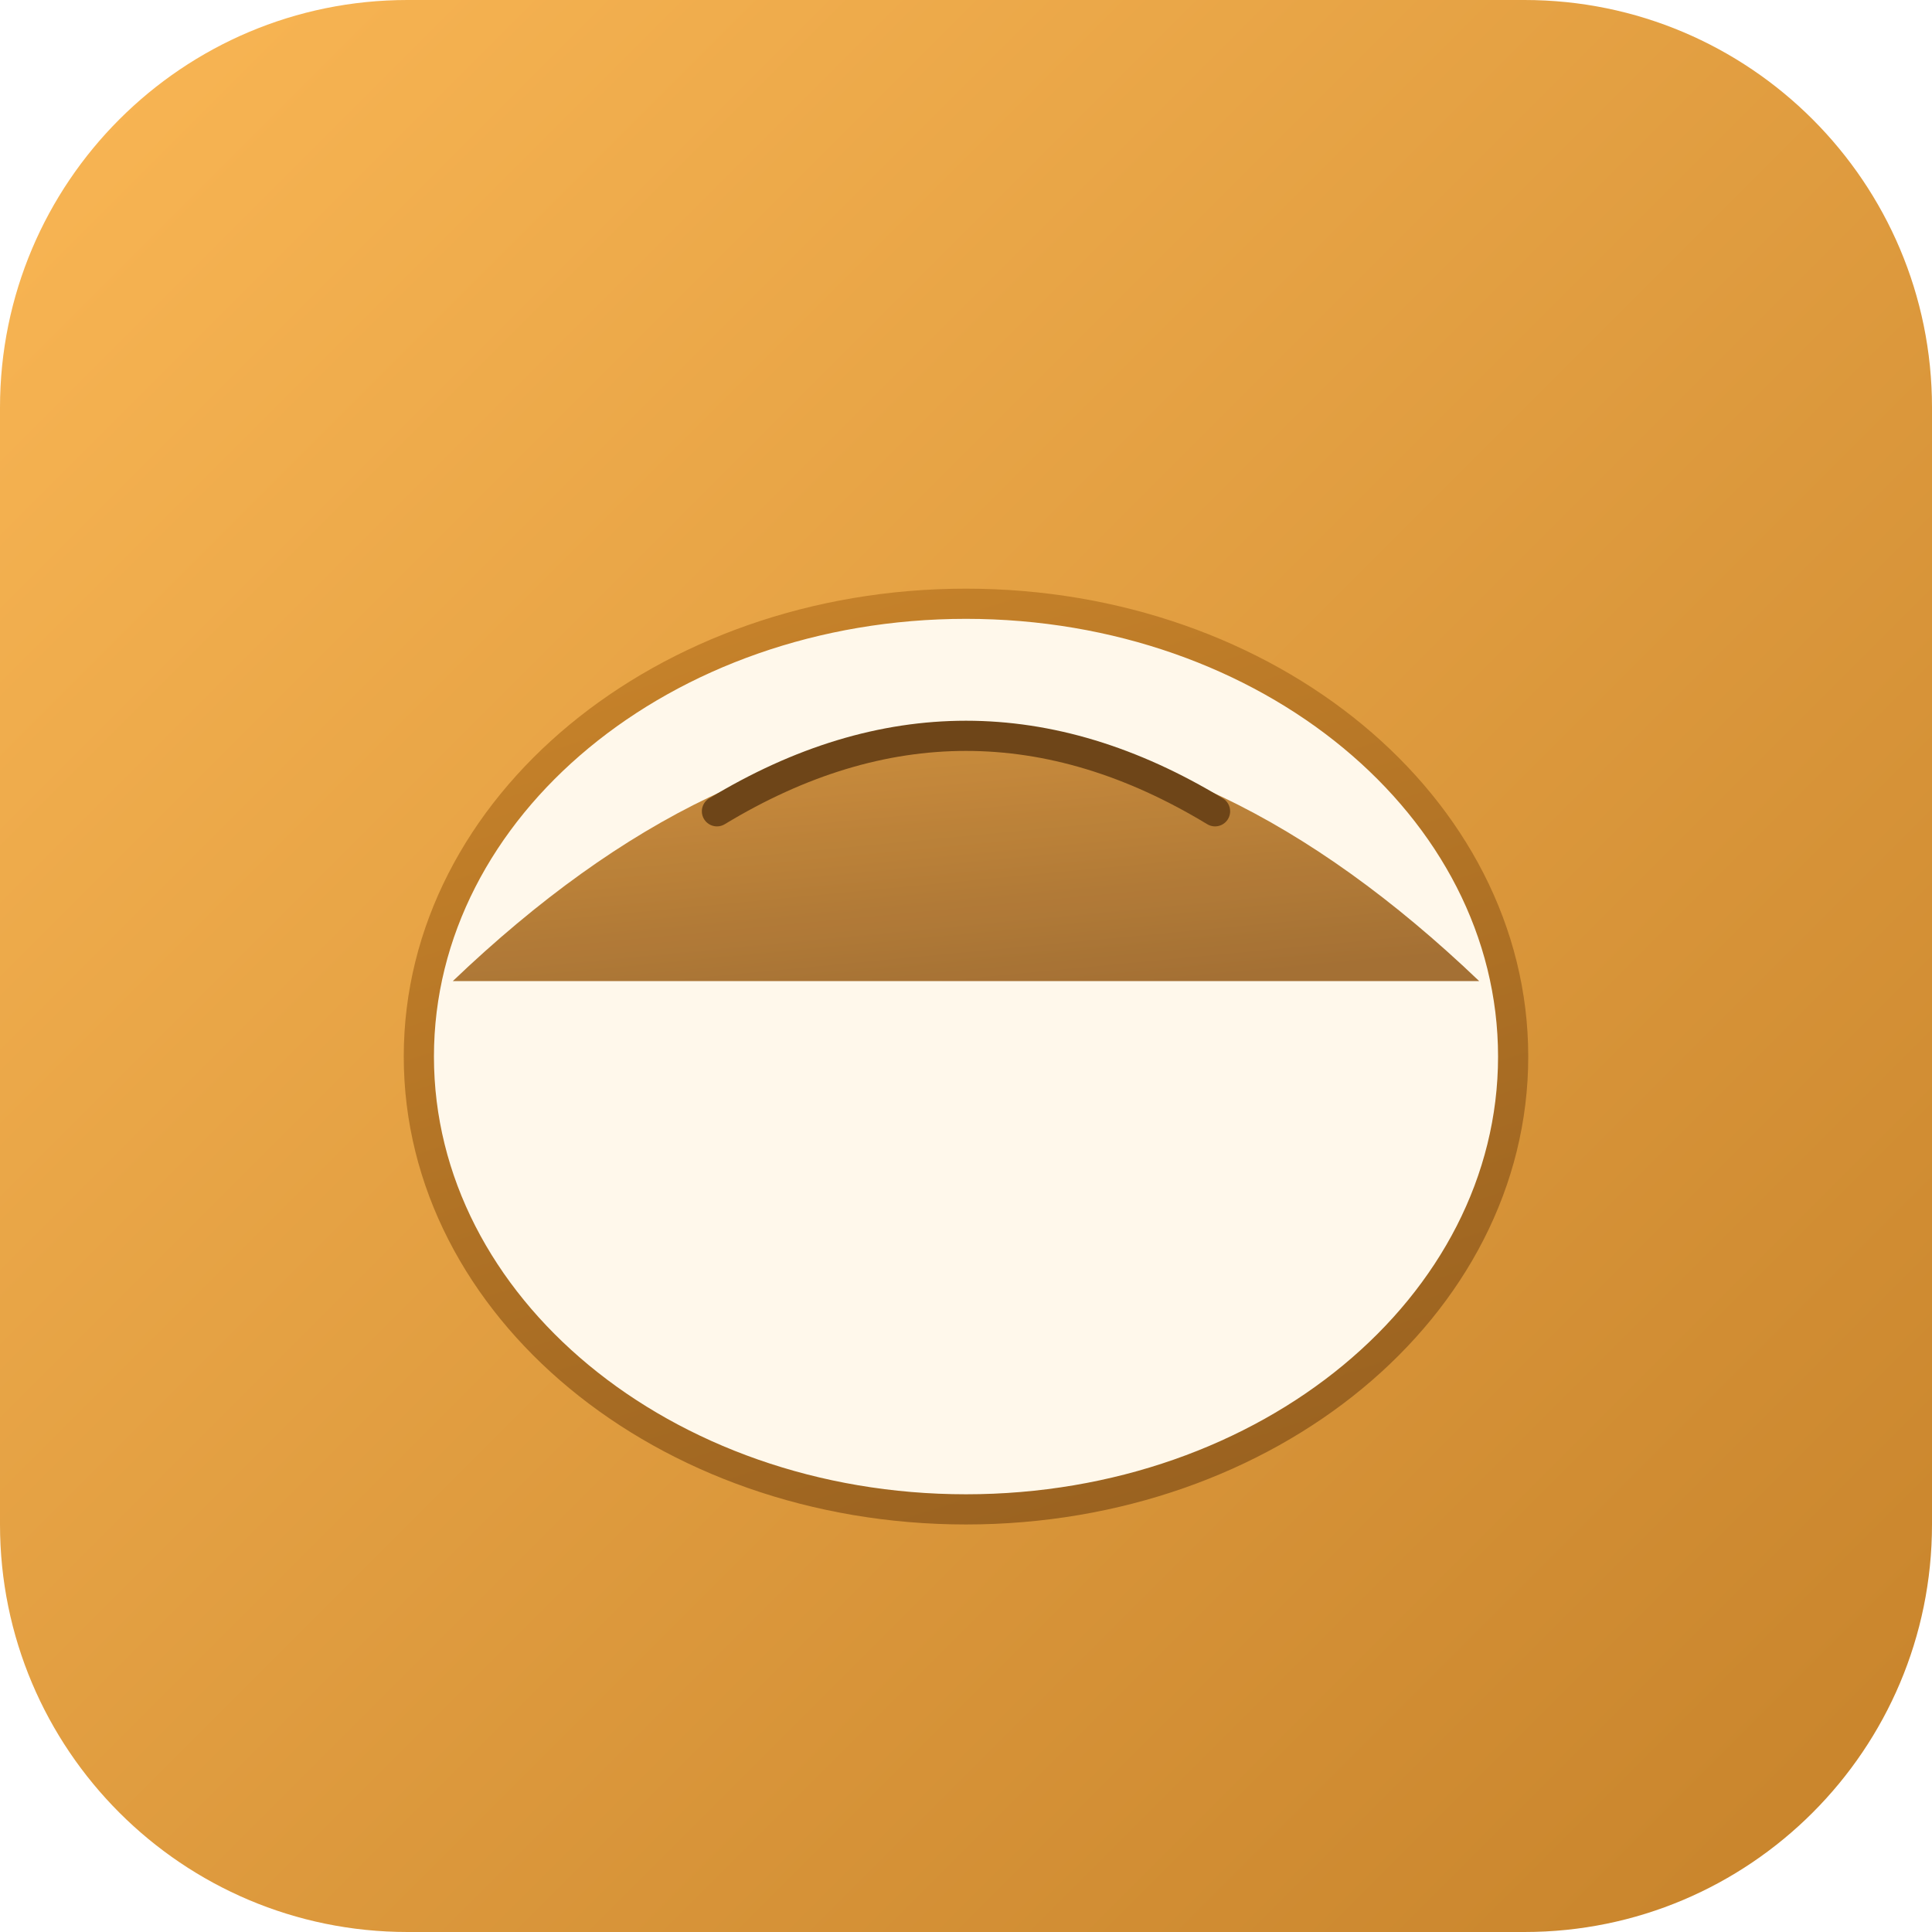
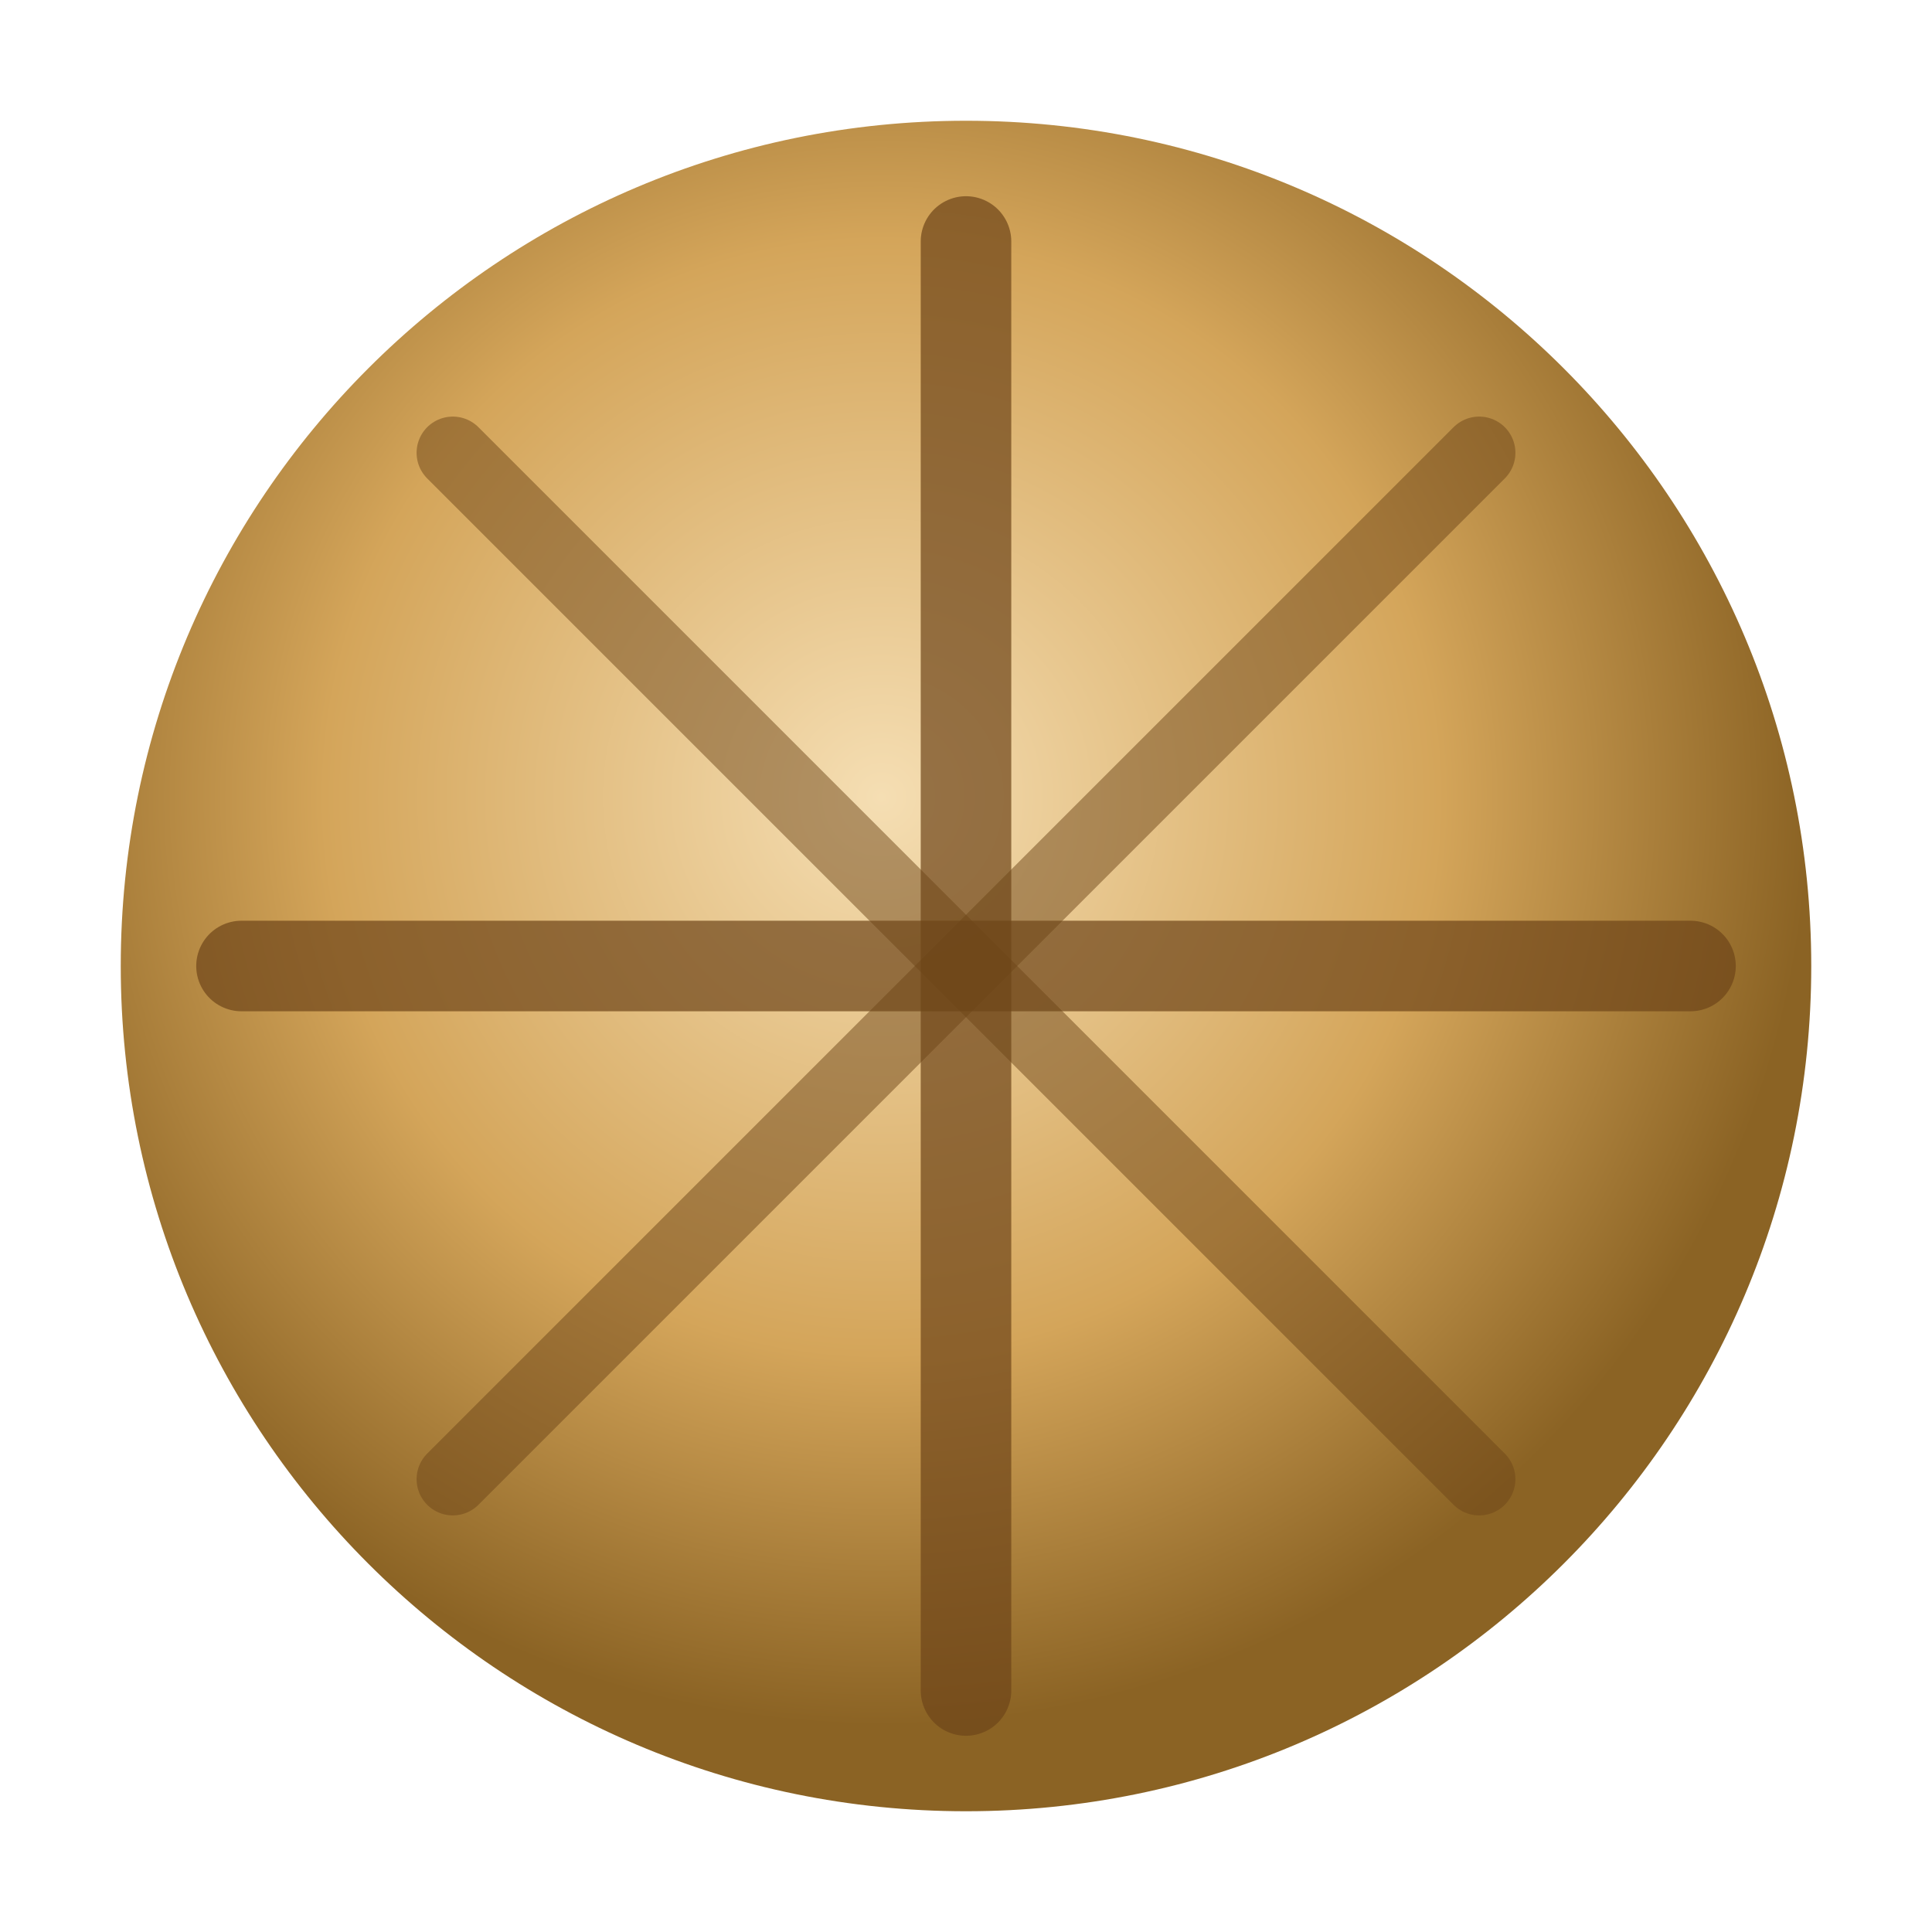
- <svg xmlns="http://www.w3.org/2000/svg" width="32" height="32" viewBox="0 0 512 512">
+ <svg xmlns="http://www.w3.org/2000/svg" width="32" height="32" viewBox="0 0 32 32">
  <defs>
-     <linearGradient id="bg" x1="0" y1="0" x2="1" y2="1">
-       <stop offset="0%" stop-color="#FAB755" />
-       <stop offset="100%" stop-color="#C6822A" />
-     </linearGradient>
-     <linearGradient id="crust" x1="0.3" y1="0" x2="0.7" y2="1">
-       <stop offset="0%" stop-color="#C6822A" />
-       <stop offset="100%" stop-color="#9A6220" />
-     </linearGradient>
+     <radialGradient id="b" cx="0.45" cy="0.4" r="0.55">
+       <stop offset="0%" stop-color="#F5DEB3" />
+       <stop offset="60%" stop-color="#D4A55A" />
+       <stop offset="100%" stop-color="#8B6324" />
+     </radialGradient>
  </defs>
-   <rect width="512" height="512" rx="108" fill="url(#bg)" />
-   <ellipse cx="256" cy="280" rx="145" ry="120" fill="#FFF8EB" stroke="url(#crust)" stroke-width="8" />
-   <path d="M120 260 Q256 130 392 260" fill="url(#crust)" opacity="0.9" />
-   <path d="M190 215 Q256 175 322 215" fill="none" stroke="#6E4518" stroke-width="8" stroke-linecap="round" />
+   <circle cx="16" cy="16" r="14" fill="url(#b)" />
+   <line x1="16" y1="4" x2="16" y2="28" stroke="#6E4518" stroke-width="1.5" stroke-linecap="round" opacity="0.7" />
+   <line x1="4" y1="16" x2="28" y2="16" stroke="#6E4518" stroke-width="1.5" stroke-linecap="round" opacity="0.7" />
+   <line x1="7.5" y1="7.5" x2="24.5" y2="24.5" stroke="#6E4518" stroke-width="1.2" stroke-linecap="round" opacity="0.5" />
+   <line x1="24.5" y1="7.5" x2="7.5" y2="24.5" stroke="#6E4518" stroke-width="1.2" stroke-linecap="round" opacity="0.5" />
</svg>
